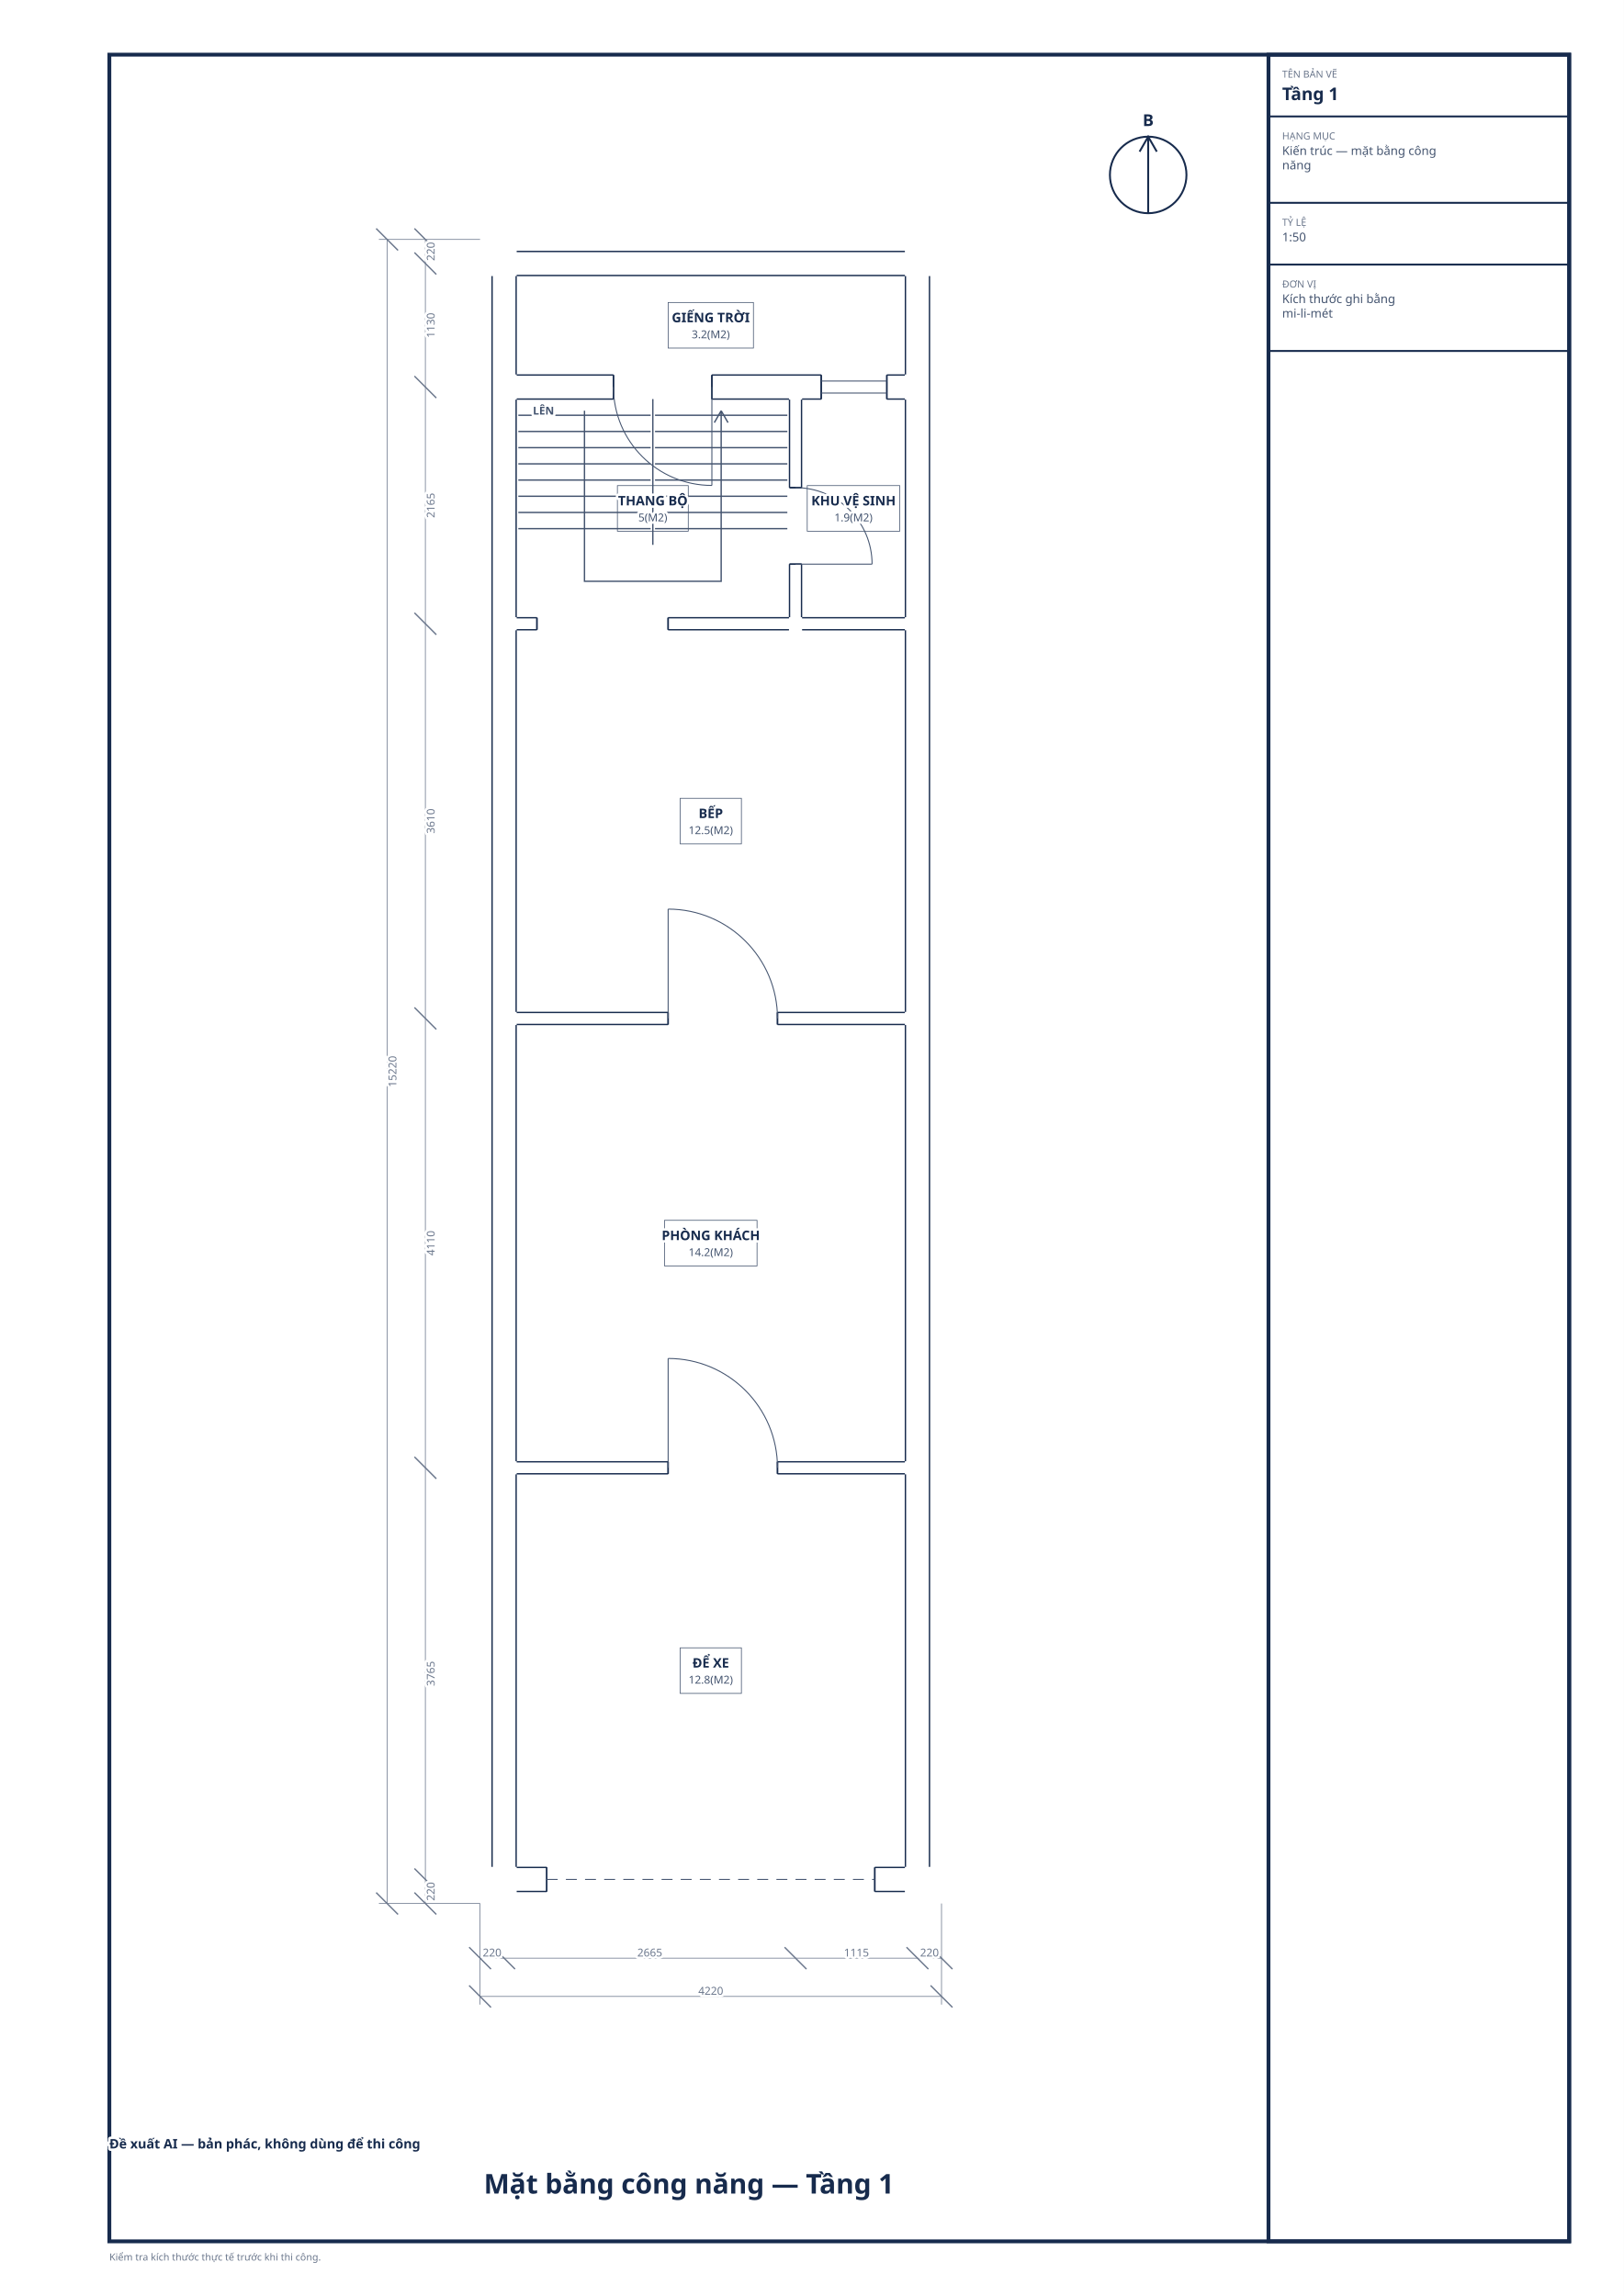
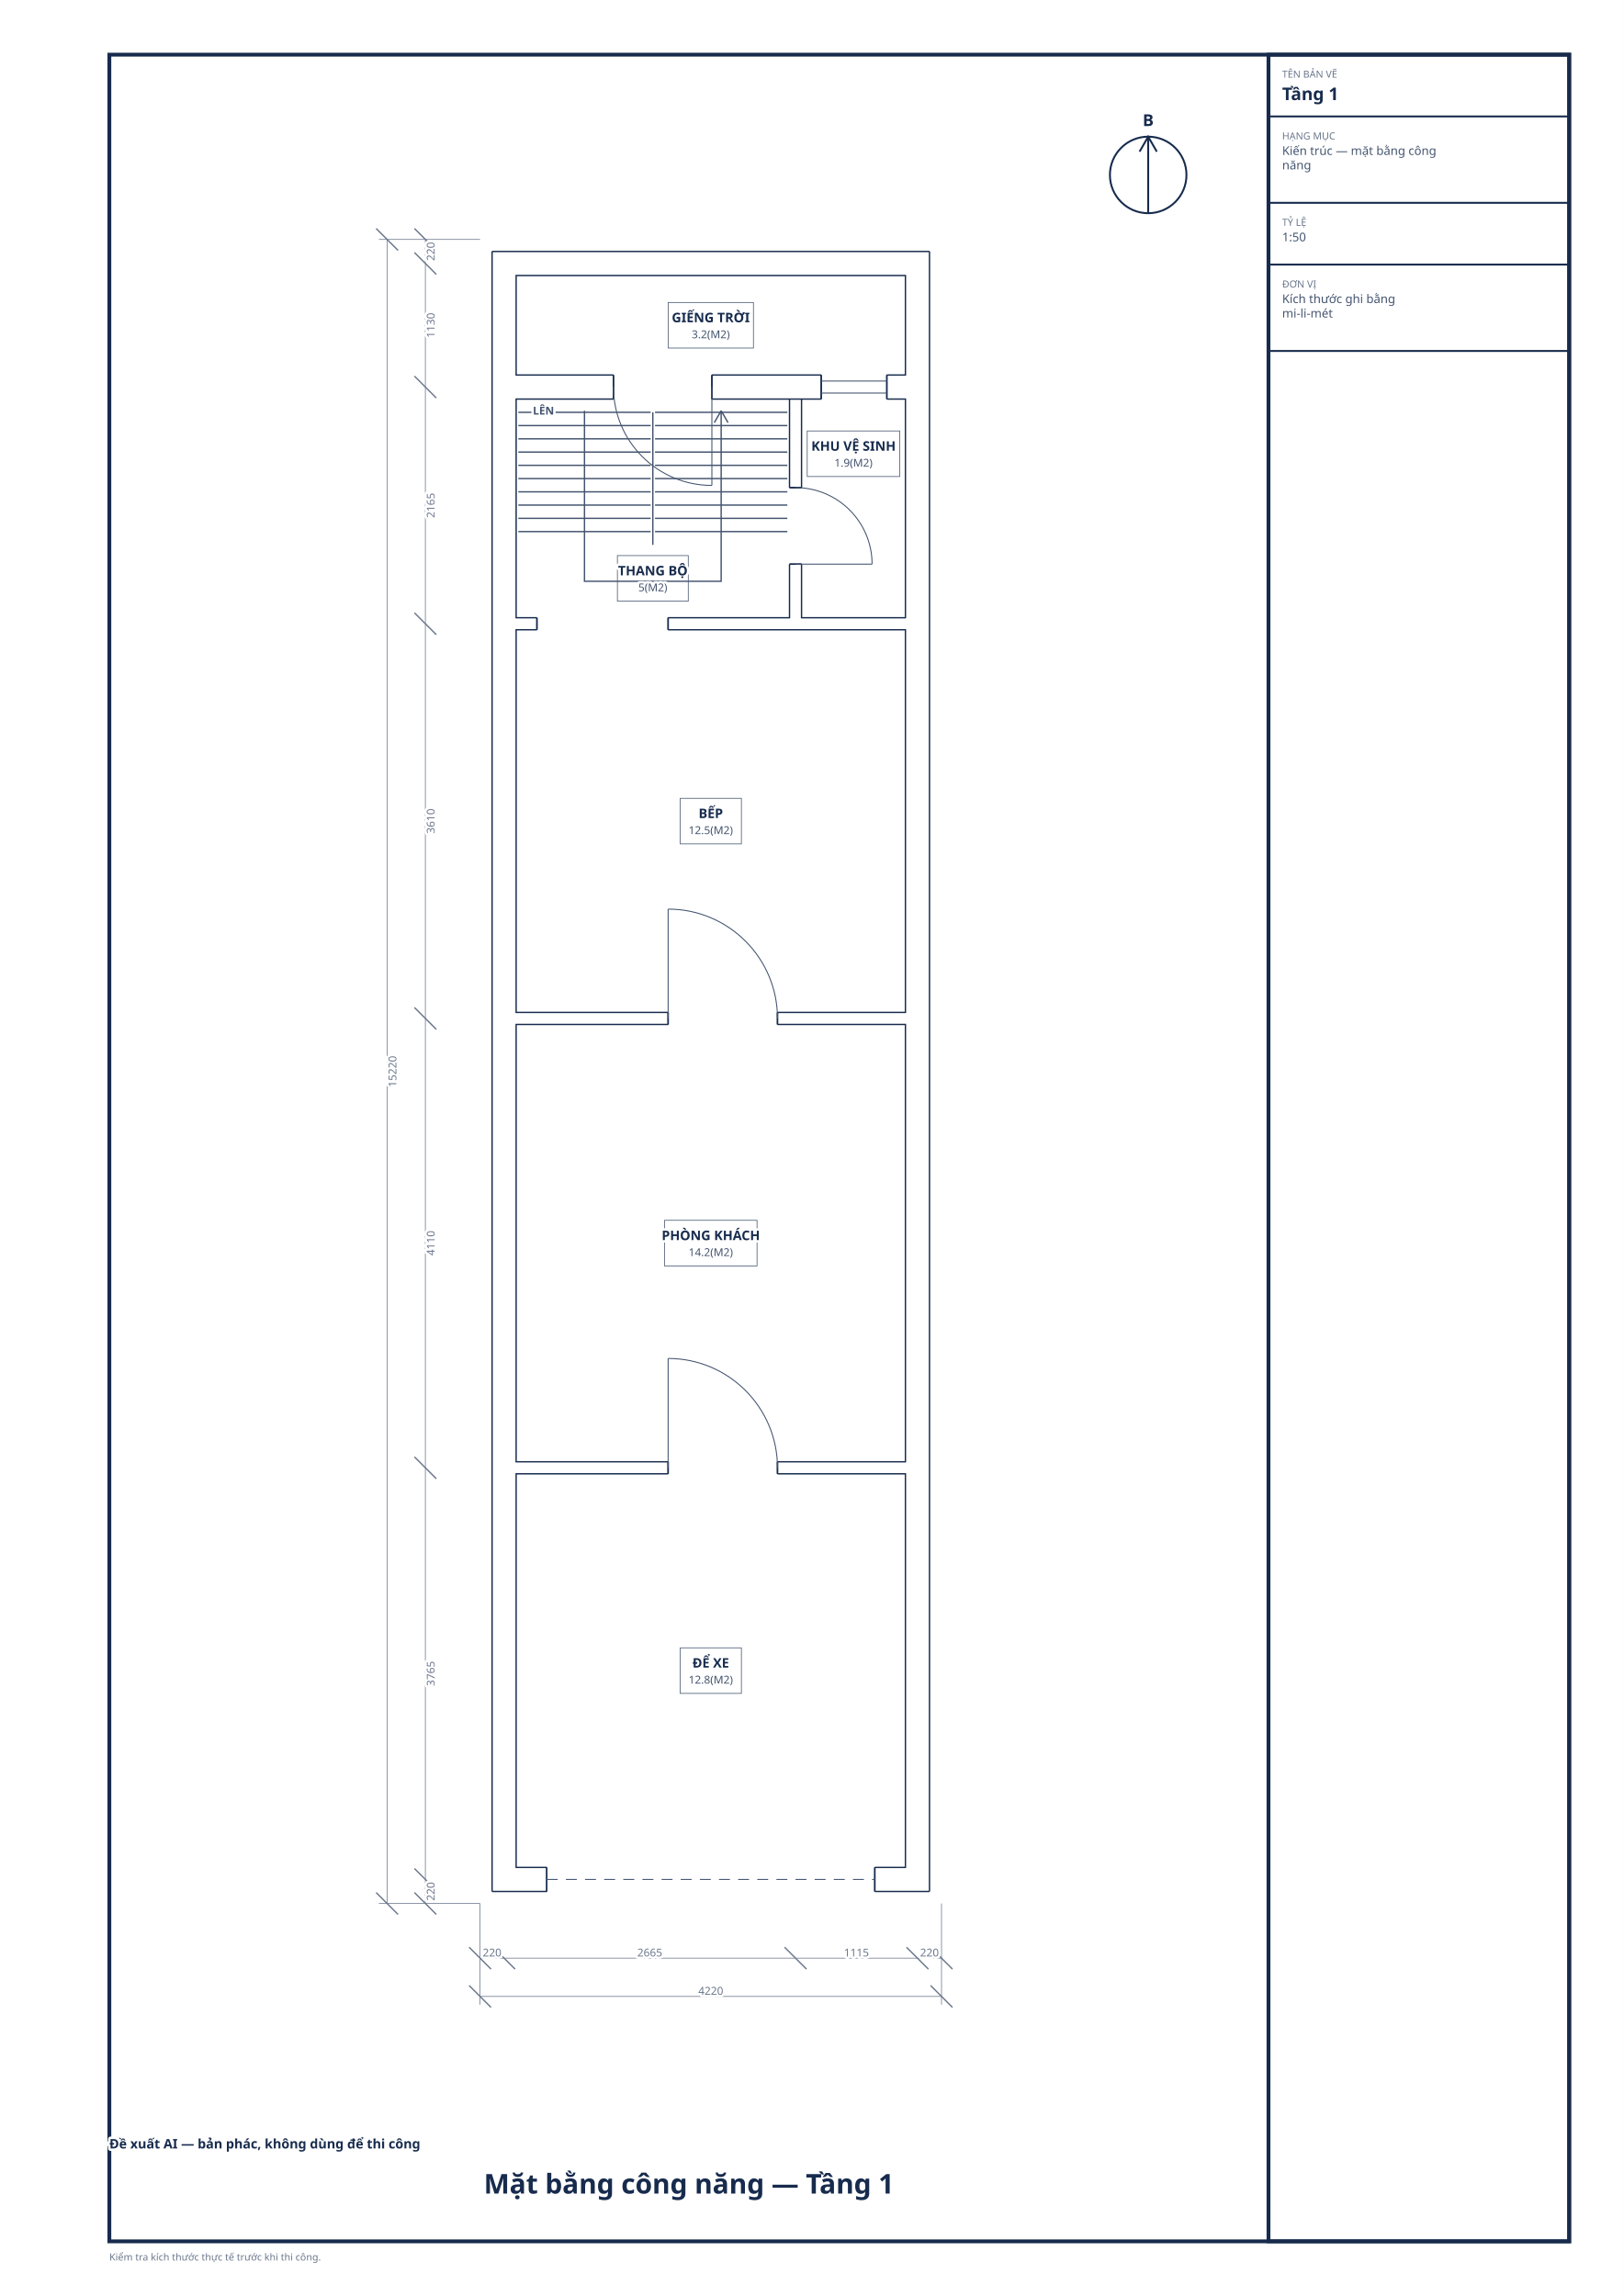
<svg xmlns="http://www.w3.org/2000/svg" viewBox="0 0 297 420" width="297mm" height="420mm">
-   <style>text{font-family:'Be Vietnam Pro', 'Noto Sans', 'Segoe UI', system-ui, sans-serif;text-anchor:middle;dominant-baseline:middle;paint-order:stroke;stroke:#FFFFFF;stroke-width:0.9;stroke-linejoin:round}.fr{stroke:#172B4D;stroke-width:0.7;fill:none;}.tr{stroke:#172B4D;stroke-width:0.35;fill:none;}.wf{fill:#FFFFFF;stroke:none}.w{stroke:#172B4D;stroke-width:0.25;fill:none;}.cl{fill:#172B4D;stroke:#172B4D;stroke-width:0.25}.lb{fill:none;stroke:#44546F;stroke-width:0.13}.rl{stroke:#44546F;stroke-width:0.18;fill:none;}.op{stroke:#172B4D;stroke-width:0.25;fill:none;}.dl{stroke:#44546F;stroke-width:0.18;fill:none;}.wn{stroke:#44546F;stroke-width:0.18;fill:none;}.st{stroke:#44546F;stroke-width:0.25;fill:none;}.sa{stroke:#44546F;stroke-width:0.25;fill:none;}.vd{stroke:#44546F;stroke-width:0.18;fill:#DCDFE4}.nt{stroke:#172B4D;stroke-width:0.35;fill:none;}.dm{stroke:#6B778C;stroke-width:0.13;fill:none;}.dt{stroke:#6B778C;stroke-width:0.25;fill:none;}.tn{font-size:2.4px;fill:#172B4D;font-weight:600;}.ta{font-size:2px;fill:#44546F;}.td{font-size:2px;fill:#6B778C;}.tst{font-size:2px;fill:#44546F;font-weight:600;}.tl{font-size:3.2px;fill:#172B4D;font-weight:700;text-anchor:start;}.tw{font-size:2.4px;fill:#172B4D;font-weight:600;text-anchor:start;}.ts{font-size:2.2px;fill:#44546F;text-anchor:start;}.tnn{font-size:3px;fill:#172B4D;font-weight:700;}.tt{font-size:5px;fill:#172B4D;font-weight:700;}.tbl{font-size:1.8px;fill:#6B778C;text-anchor:start;}.tf{font-size:1.8px;fill:#6B778C;text-anchor:start;}</style>
+   <style>text{font-family:'Be Vietnam Pro', 'Noto Sans', 'Segoe UI', system-ui, sans-serif;text-anchor:middle;dominant-baseline:middle;paint-order:stroke;stroke:#FFFFFF;stroke-width:0.9;stroke-linejoin:round}.fr{stroke:#172B4D;stroke-width:0.7;fill:none;}.tr{stroke:#172B4D;stroke-width:0.35;fill:none;}.wf{fill:#FFFFFF;stroke:none}.w{stroke:#172B4D;stroke-width:0.25;fill:none;}.cl{fill:#172B4D;stroke:#172B4D;stroke-width:0.25}.lb{fill:none;stroke:#44546F;stroke-width:0.13}.rl{stroke:#44546F;stroke-width:0.18;fill:none;}.sd{stroke:#44546F;stroke-width:0.13;fill:none;stroke-dasharray:2.4 1.6;}.op{stroke:#172B4D;stroke-width:0.25;fill:none;}.dl{stroke:#44546F;stroke-width:0.18;fill:none;}.wn{stroke:#44546F;stroke-width:0.18;fill:none;}.st{stroke:#44546F;stroke-width:0.25;fill:none;}.sa{stroke:#44546F;stroke-width:0.25;fill:none;}.vd{stroke:#44546F;stroke-width:0.18;fill:#DCDFE4}.nt{stroke:#172B4D;stroke-width:0.35;fill:none;}.dm{stroke:#6B778C;stroke-width:0.13;fill:none;}.dt{stroke:#6B778C;stroke-width:0.25;fill:none;}.tn{font-size:2.4px;fill:#172B4D;font-weight:600;}.ta{font-size:2px;fill:#44546F;}.td{font-size:2px;fill:#6B778C;}.tst{font-size:2px;fill:#44546F;font-weight:600;}.tl{font-size:3.2px;fill:#172B4D;font-weight:700;text-anchor:start;}.tw{font-size:2.4px;fill:#172B4D;font-weight:600;text-anchor:start;}.ts{font-size:2.2px;fill:#44546F;text-anchor:start;}.tnn{font-size:3px;fill:#172B4D;font-weight:700;}.tt{font-size:5px;fill:#172B4D;font-weight:700;}.tbl{font-size:1.8px;fill:#6B778C;text-anchor:start;}.tf{font-size:1.8px;fill:#6B778C;text-anchor:start;}</style>
  <rect x="0" y="0" width="297" height="420" fill="#FFFFFF" />
  <rect x="20" y="10" width="267" height="400" class="fr" />
  <rect x="232" y="10" width="55" height="400" class="fr" />
  <text x="234.5" y="13.58" class="tbl">TÊN BẢN VẼ</text>
  <text x="234.5" y="17.18" class="tl">Tầng 1</text>
  <path class="tr" d="M 232 21.3 L 287 21.3" />
  <text x="234.5" y="24.88" class="tbl">HẠNG MỤC</text>
  <text x="234.5" y="27.58" class="ts">Kiến trúc — mặt bằng công</text>
  <text x="234.5" y="30.22" class="ts">năng</text>
  <path class="tr" d="M 232 37.1 L 287 37.1" />
  <text x="234.5" y="40.68" class="tbl">TỶ LỆ</text>
  <text x="234.5" y="43.38" class="ts">1:50</text>
  <path class="tr" d="M 232 48.4 L 287 48.4" />
  <text x="234.5" y="51.98" class="tbl">ĐƠN VỊ</text>
  <text x="234.5" y="54.68" class="ts">Kích thước ghi bằng</text>
  <text x="234.5" y="57.32" class="ts">mi-li-mét</text>
  <path class="tr" d="M 232 64.2 L 287 64.2" />
  <text x="126" y="399.5" class="tt">Mặt bằng công năng — Tầng 1</text>
  <text x="20" y="392.16" class="tw">Đề xuất AI — bản phác, không dùng để thi công</text>
  <text x="20" y="412.88" class="tf">Kiểm tra kích thước thực tế trước khi thi công.</text>
  <path class="wf" d="M 94.4 346 L 94.4 46 L 90 46 L 90 346 Z M 170 346 L 170 46 L 165.6 46 L 165.6 346 Z M 90 346 L 100 346 L 100 341.6 L 90 341.6 Z M 160 346 L 170 346 L 170 341.6 L 160 341.6 Z M 90 50.4 L 170 50.4 L 170 46 L 90 46 Z M 92.2 73 L 112.2 73 L 112.2 68.6 L 92.2 68.6 Z M 130.2 73 L 150.2 73 L 150.2 68.6 L 130.2 68.6 Z M 162.2 73 L 167.8 73 L 167.8 68.6 L 162.2 68.6 Z M 92.2 269.6 L 122.2 269.6 L 122.2 267.4 L 92.2 267.4 Z M 142.2 269.6 L 167.8 269.6 L 167.8 267.4 L 142.2 267.4 Z M 92.2 187.4 L 122.2 187.4 L 122.2 185.2 L 92.2 185.2 Z M 142.2 187.4 L 167.8 187.4 L 167.8 185.2 L 142.2 185.2 Z M 92.2 115.2 L 98.2 115.2 L 98.2 113 L 92.2 113 Z M 122.2 115.2 L 167.8 115.2 L 167.8 113 L 122.2 113 Z M 146.6 115.2 L 146.6 103.2 L 144.4 103.2 L 144.4 115.2 Z M 146.6 89.2 L 146.6 73 L 144.4 73 L 144.4 89.2 Z" />
-   <path class="w" d="M 94.4 341.5 L 94.4 269.7 M 94.4 267.3 L 94.4 187.5 M 94.4 185.1 L 94.4 115.3 M 94.4 112.9 L 94.4 73.1 M 94.4 68.5 L 94.4 50.5 M 90 341.5 L 90 50.5 M 170 341.5 L 170 50.5 M 165.6 341.5 L 165.6 269.7 M 165.6 267.3 L 165.6 187.5 M 165.6 185.1 L 165.6 115.3 M 165.6 112.9 L 165.6 73.1 M 165.6 68.5 L 165.6 50.5 M 94.5 346 L 100 346 M 94.5 341.6 L 100 341.6 M 100 346 L 100 341.6 M 160 346 L 165.5 346 M 160 341.6 L 165.5 341.6 M 160 346 L 160 341.6 M 94.5 50.4 L 165.5 50.4 M 94.5 46 L 165.5 46 M 94.5 73 L 112.2 73 M 94.5 68.6 L 112.2 68.6 M 112.2 73 L 112.2 68.6 M 130.2 73 L 144.3 73 M 146.7 73 L 150.2 73 M 130.2 68.6 L 150.2 68.6 M 130.2 73 L 130.2 68.6 M 150.2 73 L 150.2 68.6 M 162.2 73 L 165.5 73 M 162.2 68.6 L 165.5 68.6 M 162.2 73 L 162.2 68.6 M 94.5 269.6 L 122.2 269.6 M 94.5 267.4 L 122.2 267.4 M 122.2 269.6 L 122.2 267.4 M 142.2 269.6 L 165.5 269.6 M 142.2 267.4 L 165.5 267.4 M 142.2 269.6 L 142.2 267.4 M 94.5 187.4 L 122.2 187.4 M 94.5 185.2 L 122.2 185.2 M 122.2 187.4 L 122.2 185.2 M 142.2 187.4 L 165.5 187.4 M 142.2 185.2 L 165.5 185.2 M 142.2 187.4 L 142.2 185.2 M 94.5 115.2 L 98.2 115.2 M 94.5 113 L 98.2 113 M 98.2 115.2 L 98.2 113 M 122.2 115.2 L 144.3 115.2 M 146.7 115.2 L 165.5 115.2 M 122.2 113 L 144.3 113 M 146.7 113 L 165.5 113 M 122.2 115.2 L 122.2 113 M 146.6 112.9 L 146.6 103.2 M 144.4 112.9 L 144.4 103.2 M 146.6 103.2 L 144.4 103.2 M 146.6 89.2 L 146.6 73.1 M 144.4 89.2 L 144.4 73.1 M 146.6 89.2 L 144.4 89.2" />
+   <path class="w" d="M 94.4 346 L 94.4 345.9 M 94.4 341.7 L 94.4 269.5 M 94.4 267.5 L 94.4 187.3 M 94.4 185.3 L 94.4 115.1 M 94.4 113.1 L 94.4 72.9 M 94.4 68.7 L 94.4 50.3 M 94.4 46.1 L 94.4 46 M 90 346 L 90 46 M 94.4 346 L 90 346 M 94.4 46 L 90 46 M 170 346 L 170 46 M 165.6 346 L 165.6 345.9 M 165.6 341.7 L 165.6 269.5 M 165.6 267.5 L 165.6 187.3 M 165.6 185.3 L 165.6 115.1 M 165.6 113.1 L 165.6 72.9 M 165.6 68.7 L 165.6 50.3 M 165.6 46.1 L 165.6 46 M 170 346 L 165.6 346 M 170 46 L 165.6 46 M 90 346 L 100 346 M 90 341.6 L 90.1 341.6 M 94.3 341.6 L 100 341.6 M 90 346 L 90 341.6 M 100 346 L 100 341.6 M 160 346 L 170 346 M 160 341.6 L 165.7 341.6 M 169.9 341.6 L 170 341.6 M 160 346 L 160 341.6 M 170 346 L 170 341.6 M 90 50.4 L 90.1 50.4 M 94.3 50.4 L 165.7 50.4 M 169.9 50.4 L 170 50.4 M 90 46 L 170 46 M 90 50.4 L 90 46 M 170 50.4 L 170 46 M 94.3 73 L 112.2 73 M 94.3 68.6 L 112.2 68.6 M 112.2 73 L 112.2 68.6 M 130.2 73 L 150.2 73 M 130.2 68.6 L 150.2 68.6 M 130.2 73 L 130.2 68.6 M 150.2 73 L 150.2 68.6 M 162.2 73 L 165.7 73 M 162.2 68.6 L 165.7 68.6 M 162.2 73 L 162.2 68.6 M 94.3 269.6 L 122.2 269.6 M 94.3 267.4 L 122.2 267.4 M 122.2 269.6 L 122.2 267.4 M 142.2 269.6 L 165.7 269.6 M 142.2 267.4 L 165.7 267.4 M 142.2 269.6 L 142.2 267.4 M 94.3 187.4 L 122.2 187.4 M 94.3 185.2 L 122.2 185.2 M 122.2 187.4 L 122.2 185.2 M 142.2 187.4 L 165.7 187.4 M 142.2 185.2 L 165.7 185.2 M 142.2 187.4 L 142.2 185.2 M 94.3 115.2 L 98.2 115.2 M 94.3 113 L 98.2 113 M 98.2 115.2 L 98.2 113 M 122.2 115.2 L 165.7 115.2 M 122.2 113 L 144.5 113 M 146.5 113 L 165.7 113 M 122.2 115.2 L 122.2 113 M 146.6 115.2 L 146.6 115.1 M 146.6 113.1 L 146.6 103.2 M 144.4 115.2 L 144.4 115.1 M 144.4 113.1 L 144.4 103.2 M 146.6 115.2 L 144.4 115.2 M 146.6 103.2 L 144.4 103.2 M 146.6 89.2 L 146.6 73 M 144.4 89.2 L 144.4 73 M 146.6 89.2 L 144.4 89.2 M 146.6 73 L 144.4 73" />
  <path class="op" d="M 100 346 L 100 341.6 M 160 346 L 160 341.6 M 122.2 269.6 L 122.2 267.4 M 142.2 269.6 L 142.2 267.4 M 122.2 187.4 L 122.2 185.2 M 142.2 187.4 L 142.2 185.2 M 98.2 115.2 L 98.2 113 M 122.2 115.2 L 122.2 113 M 146.6 103.2 L 144.4 103.2 M 146.6 89.2 L 144.4 89.2 M 112.2 73 L 112.2 68.6 M 130.2 73 L 130.2 68.6 M 150.2 73 L 150.2 68.6 M 162.2 73 L 162.2 68.6" />
  <path class="wn" d="M 150.2 69.7 L 162.2 69.7 M 150.2 71.9 L 162.2 71.9" />
  <path class="dl" d="M 122.2 268.5 L 122.2 248.5 M 122.2 248.5 A 20 20 0 0 1 142.2 268.5 M 122.2 186.3 L 122.2 166.3 M 122.2 166.3 A 20 20 0 0 1 142.2 186.3 M 145.5 103.2 L 159.5 103.2 M 159.5 103.2 A 14 14 0 0 0 145.5 89.2 M 130.2 70.8 L 130.2 88.8 M 130.2 88.8 A 18 18 0 0 1 112.2 70.8" />
  <path class="dl" d="M 100 343.8 L 160 343.8" stroke-dasharray="2 1.5" />
-   <path class="st" d="M 94.8 75.963 L 119 75.963 M 94.8 78.926 L 119 78.926 M 94.8 81.889 L 119 81.889 M 94.8 84.852 L 119 84.852 M 94.8 87.815 L 119 87.815 M 94.8 90.778 L 119 90.778 M 94.8 93.741 L 119 93.741 M 94.8 96.704 L 119 96.704 M 119.8 96.704 L 144 96.704 M 119.8 93.741 L 144 93.741 M 119.8 90.778 L 144 90.778 M 119.8 87.815 L 144 87.815 M 119.8 84.852 L 144 84.852 M 119.8 81.889 L 144 81.889 M 119.8 78.926 L 144 78.926 M 119.8 75.963 L 144 75.963 M 119.4 73 L 119.4 99.667" />
+   <path class="st" d="M 94.8 75.424 L 119 75.424 M 94.8 77.848 L 119 77.848 M 94.8 80.273 L 119 80.273 M 94.8 82.697 L 119 82.697 M 94.8 85.121 L 119 85.121 M 94.8 87.545 L 119 87.545 M 94.8 89.97 L 119 89.97 M 94.8 92.394 L 119 92.394 M 94.8 94.818 L 119 94.818 M 94.8 97.242 L 119 97.242 M 119.8 97.242 L 144 97.242 M 119.8 94.818 L 144 94.818 M 119.8 92.394 L 144 92.394 M 119.8 89.97 L 144 89.97 M 119.8 87.545 L 144 87.545 M 119.8 85.121 L 144 85.121 M 119.8 82.697 L 144 82.697 M 119.8 80.273 L 144 80.273 M 119.8 77.848 L 144 77.848 M 119.8 75.424 L 144 75.424 M 119.4 75.424 L 119.4 99.667" />
  <path class="sa" d="M 106.9 75.133 L 106.9 99.667 L 106.9 106.333 L 131.9 106.333 L 131.9 99.667 L 131.9 75.133 M 130.65 77.308 L 131.9 75.133 M 133.15 77.308 L 131.9 75.133" />
  <text x="99.4" y="75.133" class="tst">LÊN</text>
  <rect x="124.4" y="301.43" width="11.2" height="8.34" class="lb" />
  <text x="130" y="304.2" class="tn">ĐỂ XE</text>
  <text x="130" y="307.28" class="ta">12.8(M2)</text>
  <rect x="121.54" y="223.23" width="16.92" height="8.34" class="lb" />
  <text x="130" y="226" class="tn">PHÒNG KHÁCH</text>
  <text x="130" y="229.08" class="ta">14.2(M2)</text>
  <rect x="124.4" y="146.03" width="11.2" height="8.34" class="lb" />
  <text x="130" y="148.8" class="tn">BẾP</text>
  <text x="130" y="151.88" class="ta">12.5(M2)</text>
-   <rect x="112.92" y="88.83" width="12.96" height="8.34" class="lb" />
-   <text x="119.4" y="91.6" class="tn">THANG BỘ</text>
-   <text x="119.4" y="94.68" class="ta">5(M2)</text>
-   <rect x="147.64" y="88.83" width="16.92" height="8.34" class="lb" />
-   <text x="156.1" y="91.6" class="tn">KHU VỆ SINH</text>
-   <text x="156.1" y="94.68" class="ta">1.9(M2)</text>
+   <rect x="112.92" y="101.63" width="12.96" height="8.34" class="lb" />
+   <text x="119.4" y="104.4" class="tn">THANG BỘ</text>
+   <text x="119.4" y="107.48" class="ta">5(M2)</text>
+   <rect x="147.64" y="78.83" width="16.92" height="8.34" class="lb" />
+   <text x="156.1" y="81.6" class="tn">KHU VỆ SINH</text>
+   <text x="156.1" y="84.68" class="ta">1.9(M2)</text>
  <rect x="122.2" y="55.33" width="15.6" height="8.34" class="lb" />
  <text x="130" y="58.1" class="tn">GIẾNG TRỜI</text>
  <text x="130" y="61.18" class="ta">3.2(M2)</text>
  <path class="dm" d="M 87.8 358.2 L 172.2 358.2 M 87.8 365.2 L 172.2 365.2 M 87.8 348.2 L 87.8 366.7 M 172.2 348.2 L 172.2 366.7" />
  <path class="dt" d="M 85.8 356.2 L 89.8 360.2 M 90.2 356.2 L 94.2 360.2 M 143.5 356.2 L 147.5 360.2 M 165.8 356.2 L 169.8 360.2 M 170.2 356.2 L 174.2 360.2 M 85.8 363.2 L 89.8 367.2 M 170.2 363.2 L 174.2 367.2" />
  <text x="90" y="357.2" class="td">220</text>
  <text x="118.85" y="357.2" class="td">2665</text>
  <text x="156.65" y="357.2" class="td">1115</text>
  <text x="170" y="357.2" class="td">220</text>
  <text x="130" y="364.2" class="td">4220</text>
  <path class="dm" d="M 77.8 348.2 L 77.8 43.8 M 70.8 348.2 L 70.8 43.8 M 87.8 348.2 L 69.3 348.2 M 87.8 43.8 L 69.3 43.8" />
  <path class="dt" d="M 75.8 346.2 L 79.8 350.2 M 75.8 341.8 L 79.8 345.8 M 75.8 266.5 L 79.8 270.5 M 75.8 184.3 L 79.8 188.3 M 75.8 112.1 L 79.8 116.1 M 75.8 68.8 L 79.8 72.8 M 75.8 46.2 L 79.8 50.2 M 75.8 41.8 L 79.8 45.8 M 68.8 346.2 L 72.8 350.2 M 68.8 41.8 L 72.8 45.8" />
  <text x="78.8" y="346" class="td" transform="rotate(-90 78.8 346)">220</text>
  <text x="78.8" y="306.15" class="td" transform="rotate(-90 78.8 306.15)">3765</text>
  <text x="78.8" y="227.4" class="td" transform="rotate(-90 78.8 227.4)">4110</text>
  <text x="78.8" y="150.2" class="td" transform="rotate(-90 78.8 150.2)">3610</text>
  <text x="78.8" y="92.45" class="td" transform="rotate(-90 78.8 92.45)">2165</text>
  <text x="78.8" y="59.5" class="td" transform="rotate(-90 78.8 59.5)">1130</text>
  <text x="78.8" y="46" class="td" transform="rotate(-90 78.8 46)">220</text>
  <text x="71.8" y="196" class="td" transform="rotate(-90 71.8 196)">15220</text>
  <circle cx="210" cy="32" r="7" class="nt" />
  <path class="nt" d="M 210 39 L 210 25 M 208.425 27.741 L 210 25 L 211.575 27.741" />
  <text x="210" y="22" class="tnn">B</text>
</svg>
